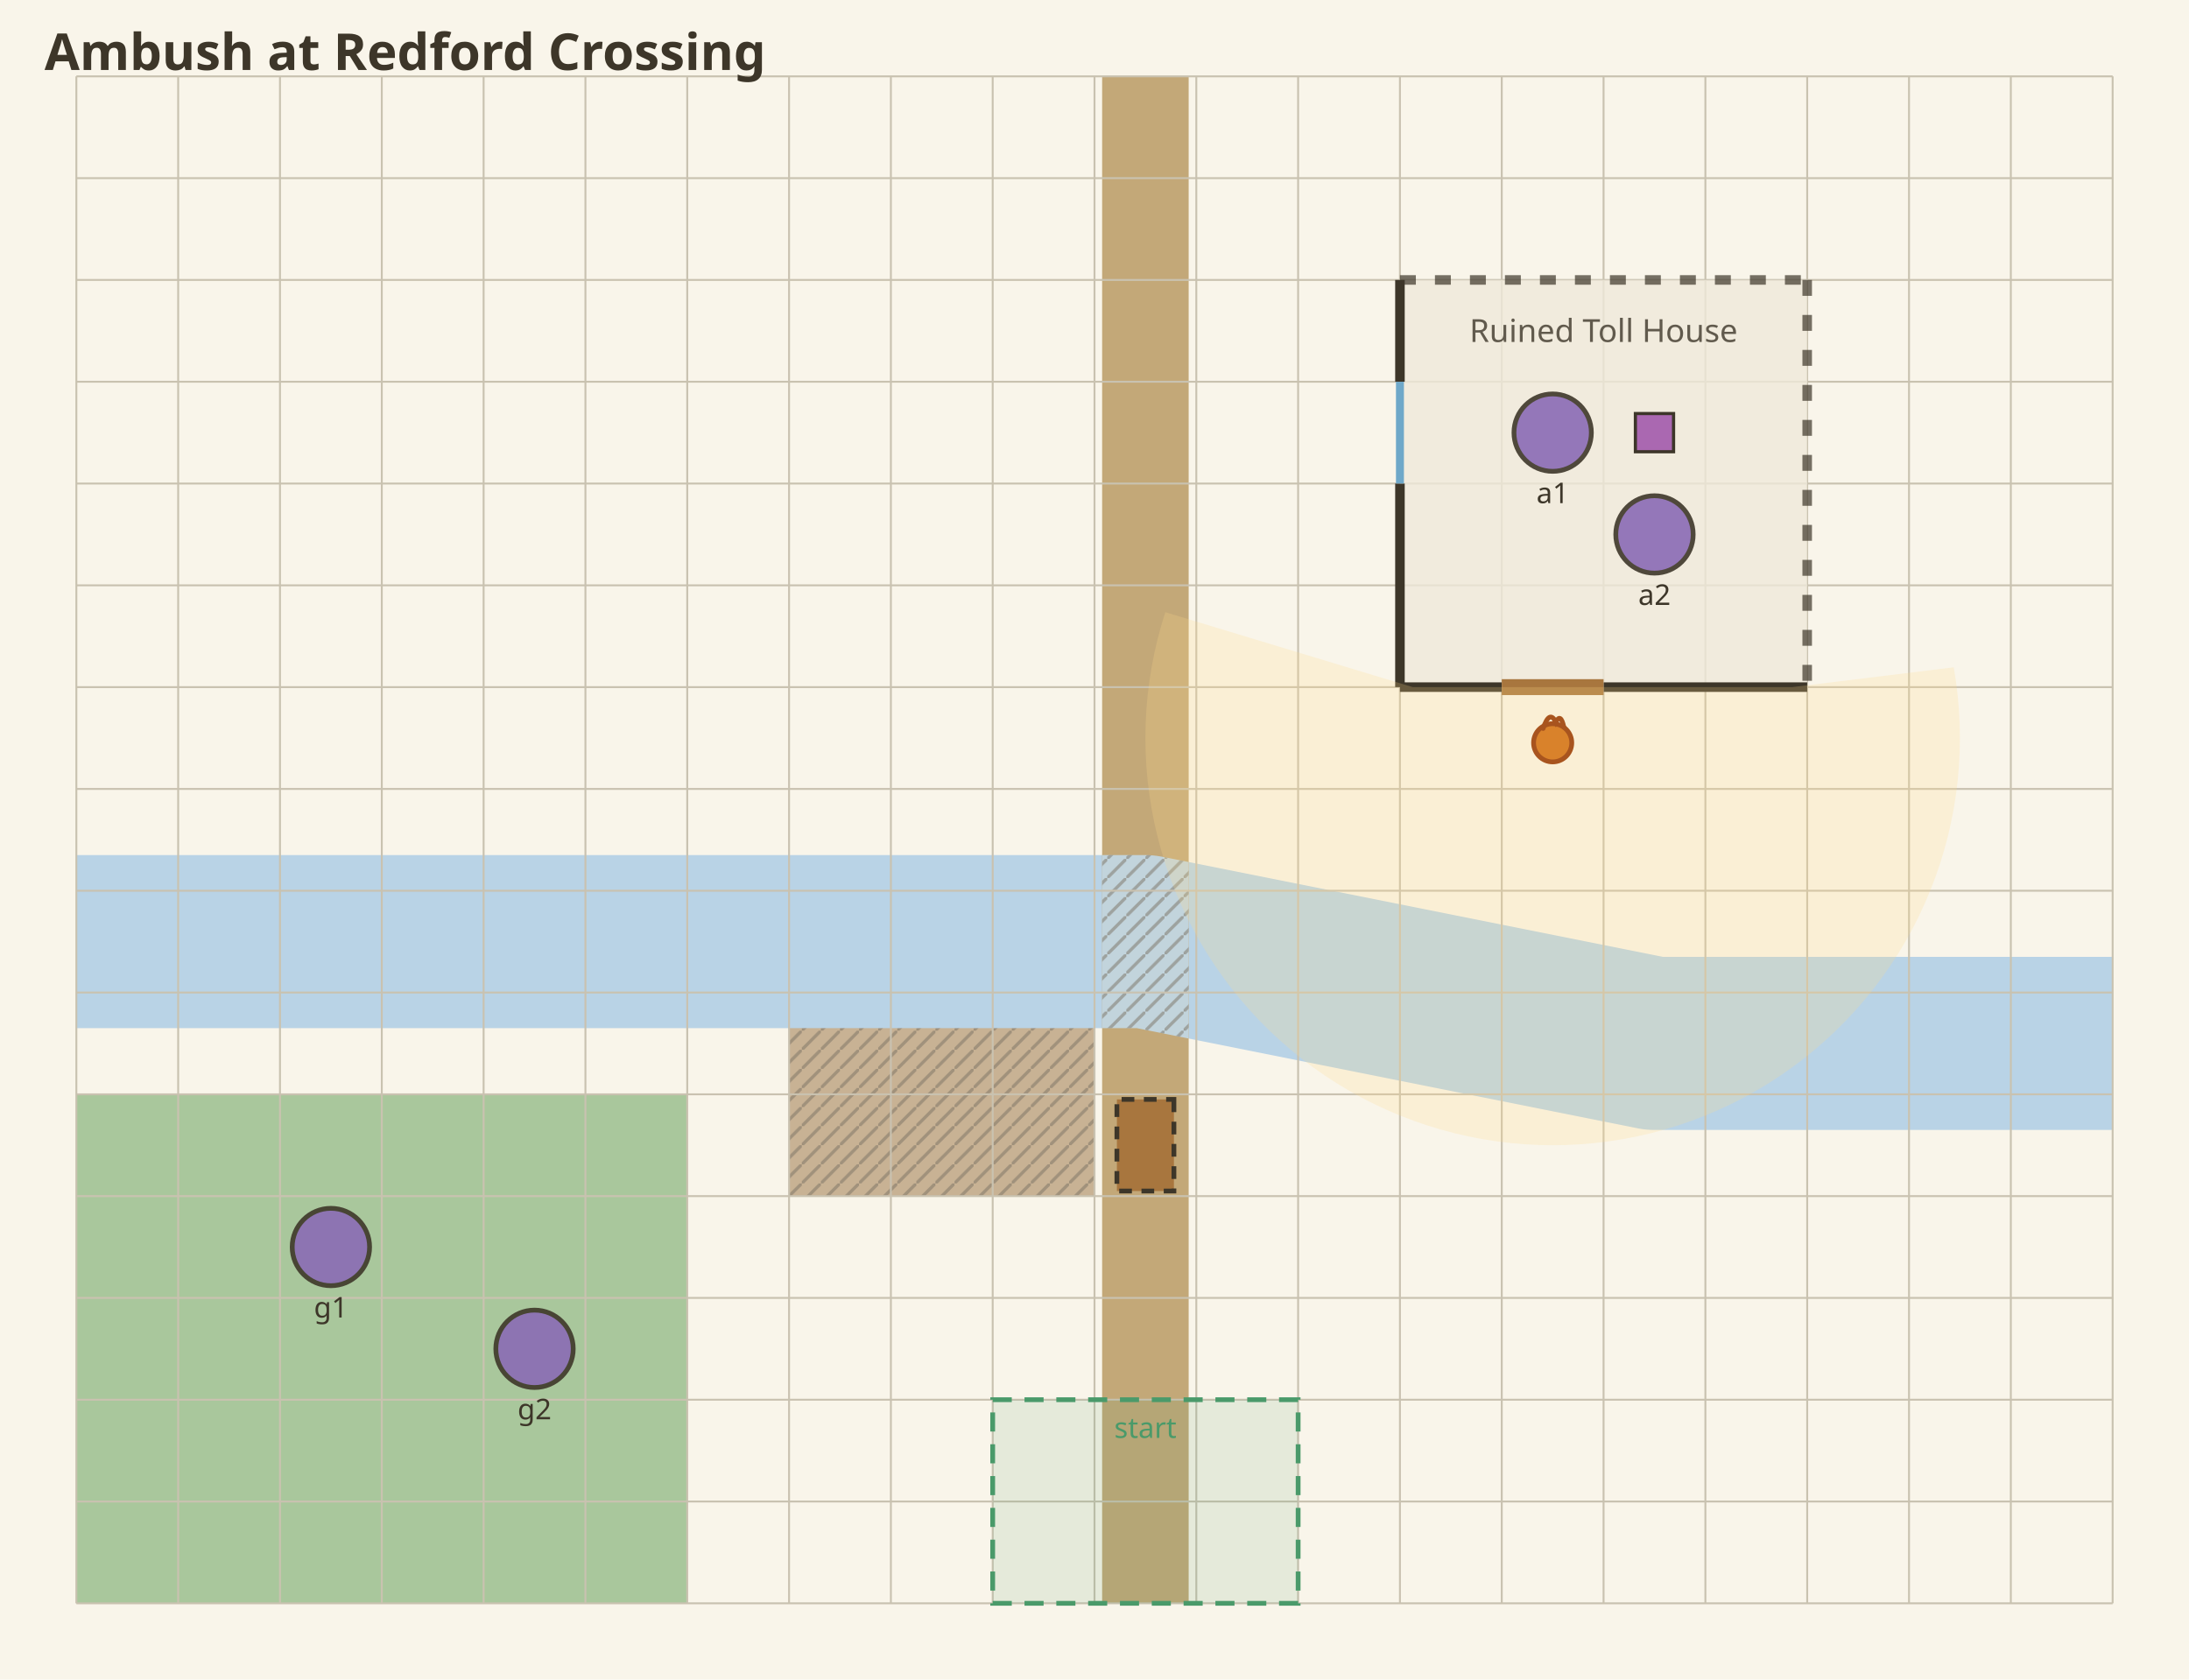
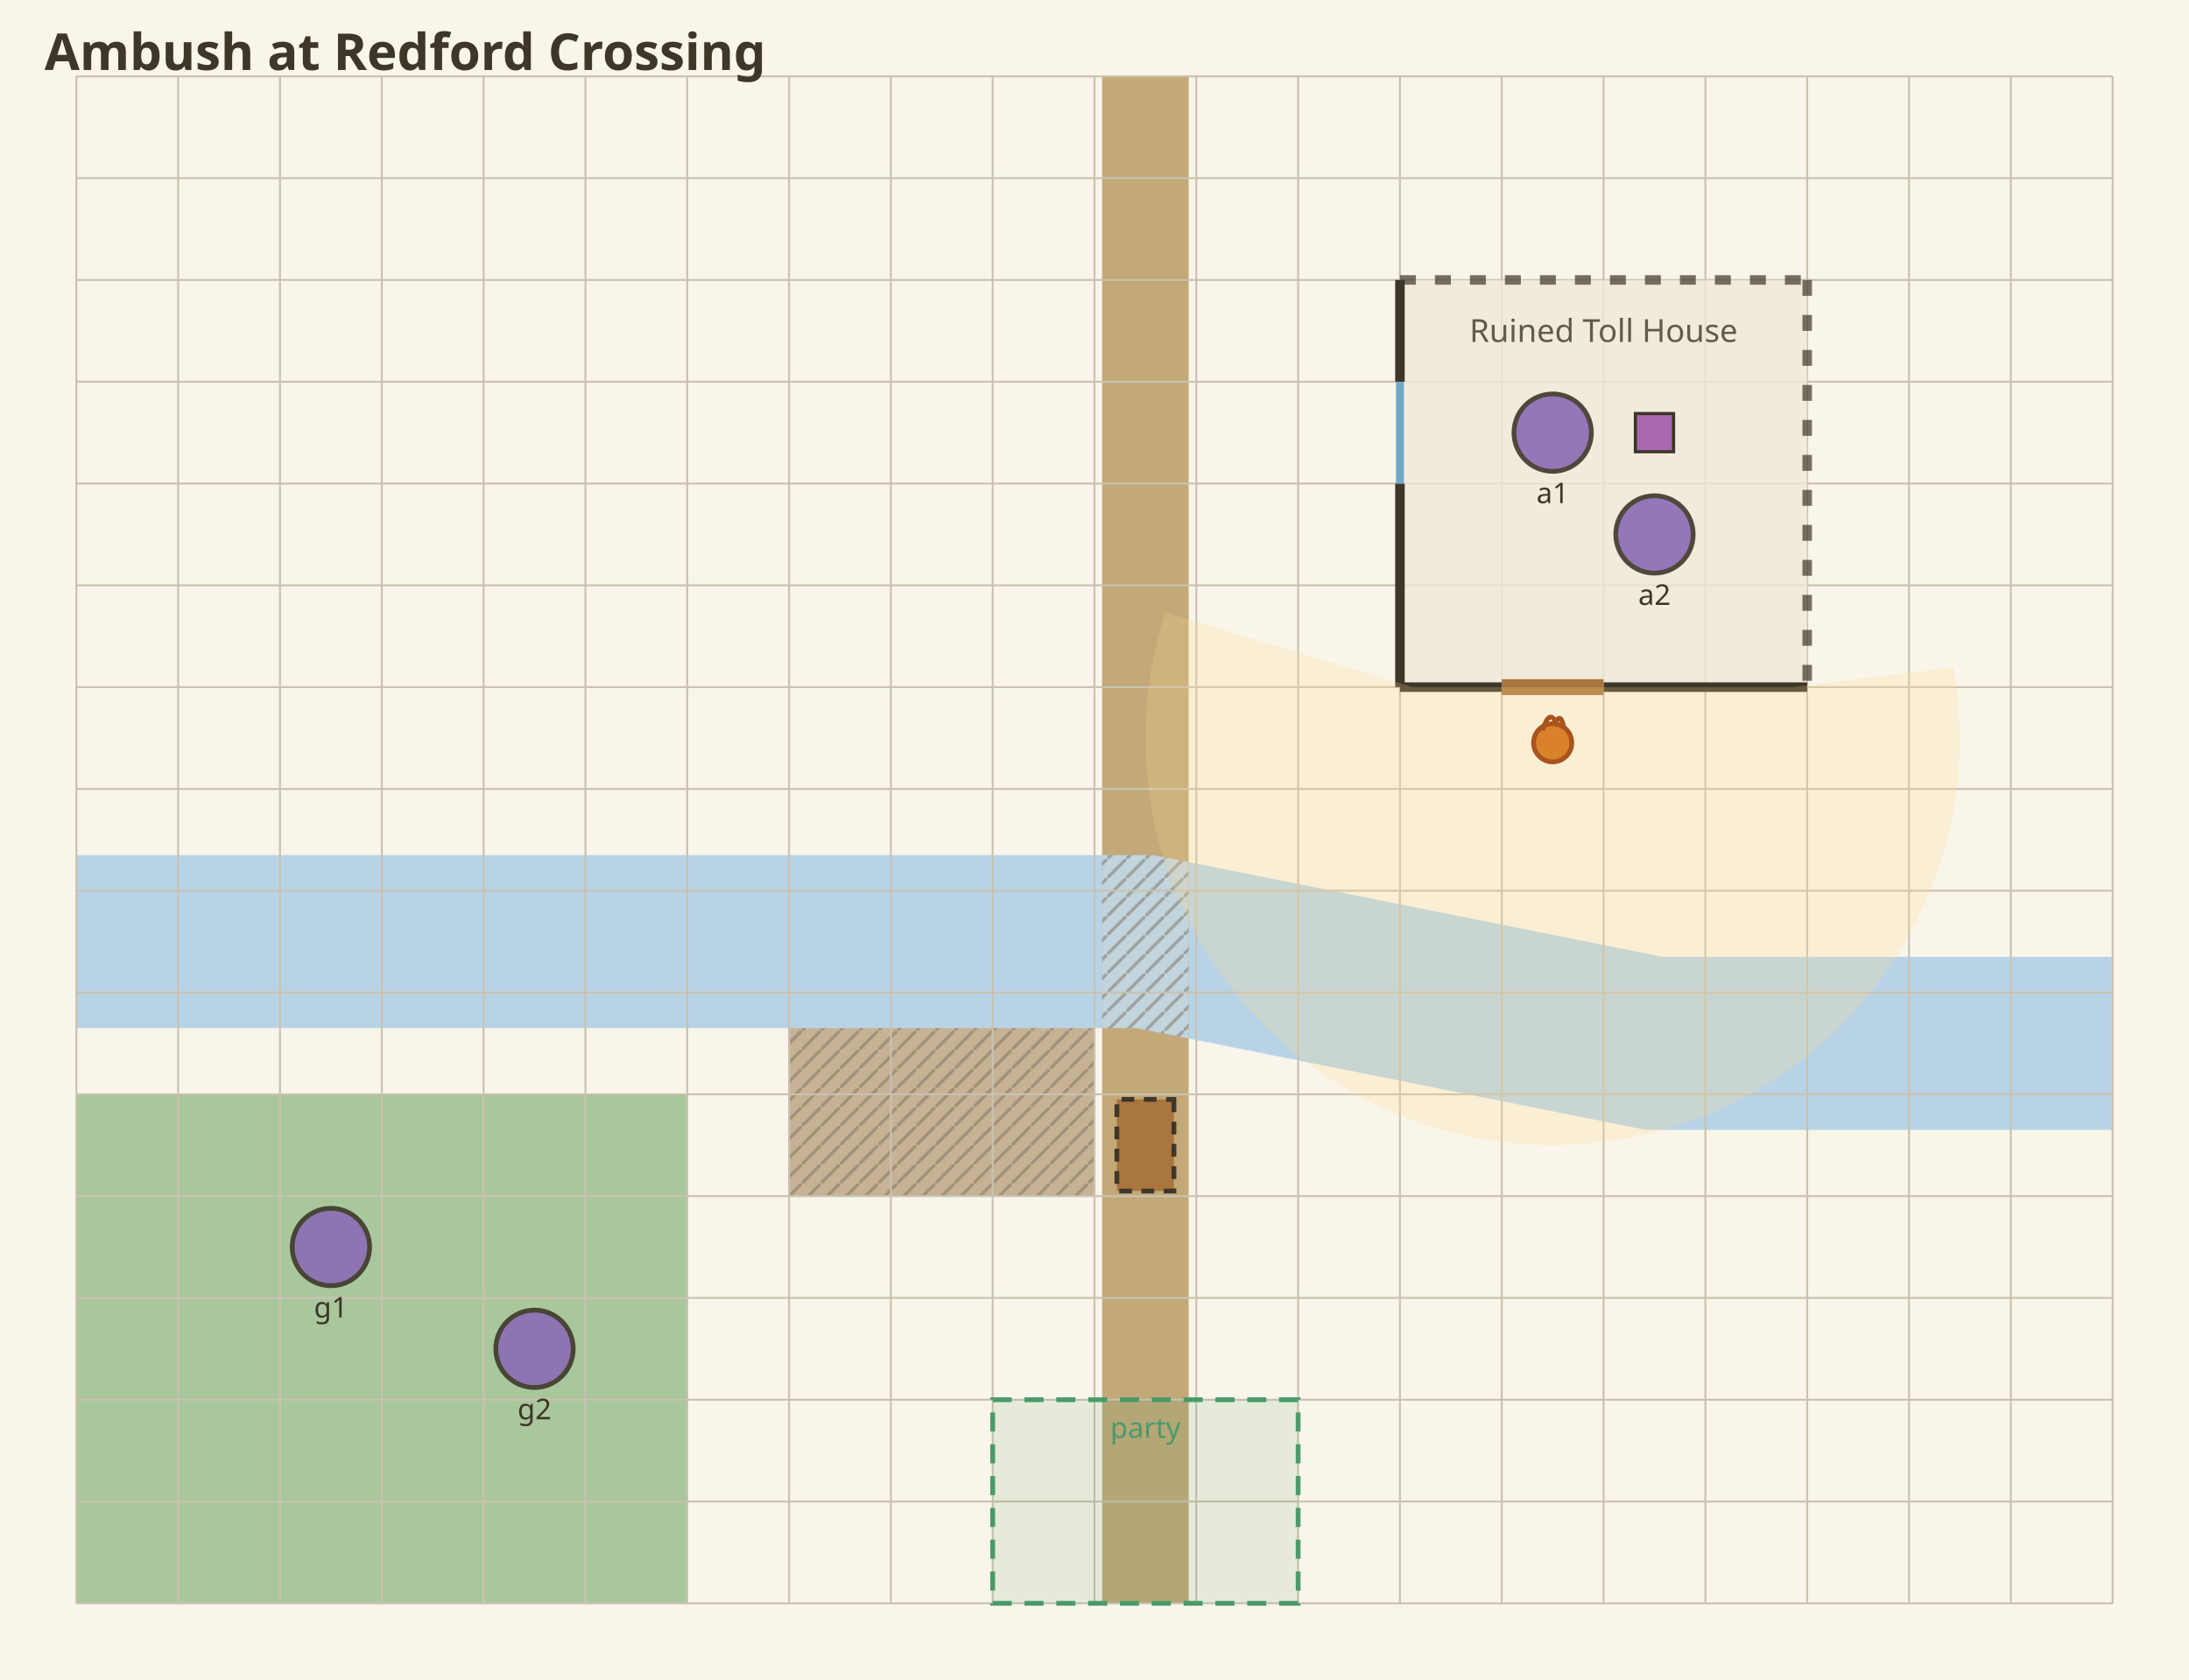
<svg xmlns="http://www.w3.org/2000/svg" viewBox="0 0 688 528" width="688" height="528" font-family="sans-serif">
  <rect x="0" y="0" width="688" height="528" fill="#f9f5ea" />
  <g transform="translate(0 0)">
    <defs>
      <pattern id="hatch" width="6" height="6" patternUnits="userSpaceOnUse">
        <path d="M0,6 L6,0" stroke="#7a7264" stroke-width="1" opacity="0.5" />
      </pattern>
    </defs>
    <g>
      <rect x="24" y="344" width="192" height="160" fill="#a9c79c" />
    </g>
    <g>
      <rect x="248" y="312" width="96" height="64" fill="#c8b294" />
      <rect x="248" y="312" width="96" height="64" fill="url(#hatch)" />
    </g>
    <g id="cd-ambush-at-redford-crossing-redford">
      <polyline points="24,296 200,296 360,296 520,328 664,328" fill="none" stroke="#b9d3e6" stroke-width="54.4" stroke-linecap="butt" stroke-linejoin="round" />
    </g>
    <g id="cd-ambush-at-redford-crossing-tollroad">
      <polyline points="360,24 360,504" fill="none" stroke="#c3a878" stroke-width="27.2" stroke-linecap="butt" stroke-linejoin="round" />
    </g>
    <g>
      <clipPath id="xing-13">
        <polygon points="346.4,24 346.4,504 373.6,504 373.6,24" />
      </clipPath>
      <polyline points="24,296 200,296 360,296 520,328 664,328" fill="none" stroke="#c2d4dc" stroke-width="54.4" stroke-linecap="butt" stroke-linejoin="round" clip-path="url(#xing-13)" />
      <polyline points="24,296 200,296 360,296 520,328 664,328" fill="none" stroke="url(#hatch)" stroke-width="54.4" stroke-linecap="butt" stroke-linejoin="round" clip-path="url(#xing-13)" />
    </g>
    <line x1="24" y1="24" x2="24" y2="504" stroke="#c9c2b0" stroke-width="0.6" />
    <line x1="56" y1="24" x2="56" y2="504" stroke="#c9c2b0" stroke-width="0.6" />
    <line x1="88" y1="24" x2="88" y2="504" stroke="#c9c2b0" stroke-width="0.6" />
    <line x1="120" y1="24" x2="120" y2="504" stroke="#c9c2b0" stroke-width="0.6" />
    <line x1="152" y1="24" x2="152" y2="504" stroke="#c9c2b0" stroke-width="0.6" />
    <line x1="184" y1="24" x2="184" y2="504" stroke="#c9c2b0" stroke-width="0.6" />
    <line x1="216" y1="24" x2="216" y2="504" stroke="#c9c2b0" stroke-width="0.6" />
    <line x1="248" y1="24" x2="248" y2="504" stroke="#c9c2b0" stroke-width="0.6" />
    <line x1="280" y1="24" x2="280" y2="504" stroke="#c9c2b0" stroke-width="0.6" />
    <line x1="312" y1="24" x2="312" y2="504" stroke="#c9c2b0" stroke-width="0.6" />
    <line x1="344" y1="24" x2="344" y2="504" stroke="#c9c2b0" stroke-width="0.6" />
    <line x1="376" y1="24" x2="376" y2="504" stroke="#c9c2b0" stroke-width="0.6" />
    <line x1="408" y1="24" x2="408" y2="504" stroke="#c9c2b0" stroke-width="0.6" />
    <line x1="440" y1="24" x2="440" y2="504" stroke="#c9c2b0" stroke-width="0.6" />
    <line x1="472" y1="24" x2="472" y2="504" stroke="#c9c2b0" stroke-width="0.6" />
    <line x1="504" y1="24" x2="504" y2="504" stroke="#c9c2b0" stroke-width="0.6" />
    <line x1="536" y1="24" x2="536" y2="504" stroke="#c9c2b0" stroke-width="0.6" />
    <line x1="568" y1="24" x2="568" y2="504" stroke="#c9c2b0" stroke-width="0.6" />
    <line x1="600" y1="24" x2="600" y2="504" stroke="#c9c2b0" stroke-width="0.6" />
    <line x1="632" y1="24" x2="632" y2="504" stroke="#c9c2b0" stroke-width="0.6" />
    <line x1="664" y1="24" x2="664" y2="504" stroke="#c9c2b0" stroke-width="0.6" />
    <line x1="24" y1="24" x2="664" y2="24" stroke="#c9c2b0" stroke-width="0.6" />
    <line x1="24" y1="56" x2="664" y2="56" stroke="#c9c2b0" stroke-width="0.6" />
    <line x1="24" y1="88" x2="664" y2="88" stroke="#c9c2b0" stroke-width="0.6" />
    <line x1="24" y1="120" x2="664" y2="120" stroke="#c9c2b0" stroke-width="0.6" />
    <line x1="24" y1="152" x2="664" y2="152" stroke="#c9c2b0" stroke-width="0.6" />
    <line x1="24" y1="184" x2="664" y2="184" stroke="#c9c2b0" stroke-width="0.6" />
    <line x1="24" y1="216" x2="664" y2="216" stroke="#c9c2b0" stroke-width="0.6" />
    <line x1="24" y1="248" x2="664" y2="248" stroke="#c9c2b0" stroke-width="0.6" />
    <line x1="24" y1="280" x2="664" y2="280" stroke="#c9c2b0" stroke-width="0.6" />
    <line x1="24" y1="312" x2="664" y2="312" stroke="#c9c2b0" stroke-width="0.6" />
    <line x1="24" y1="344" x2="664" y2="344" stroke="#c9c2b0" stroke-width="0.6" />
    <line x1="24" y1="376" x2="664" y2="376" stroke="#c9c2b0" stroke-width="0.6" />
    <line x1="24" y1="408" x2="664" y2="408" stroke="#c9c2b0" stroke-width="0.6" />
    <line x1="24" y1="440" x2="664" y2="440" stroke="#c9c2b0" stroke-width="0.6" />
    <line x1="24" y1="472" x2="664" y2="472" stroke="#c9c2b0" stroke-width="0.6" />
    <line x1="24" y1="504" x2="664" y2="504" stroke="#c9c2b0" stroke-width="0.6" />
    <g id="cd-ambush-at-redford-crossing-tollhouse">
      <rect x="440" y="88" width="128" height="128" fill="#efe9da" opacity="0.8" />
      <line x1="440" y1="88" x2="568" y2="88" stroke="#3d3629" stroke-width="3" stroke-dasharray="5 6" opacity="0.7" />
      <line x1="440" y1="216" x2="472" y2="216" stroke="#3d3629" stroke-width="3" opacity="1" />
      <line x1="504" y1="216" x2="568" y2="216" stroke="#3d3629" stroke-width="3" opacity="1" />
      <line x1="440" y1="88" x2="440" y2="120" stroke="#3d3629" stroke-width="3" opacity="1" />
      <line x1="440" y1="152" x2="440" y2="216" stroke="#3d3629" stroke-width="3" opacity="1" />
      <line x1="568" y1="88" x2="568" y2="216" stroke="#3d3629" stroke-width="3" stroke-dasharray="5 6" opacity="0.7" />
    </g>
    <line x1="472" y1="216" x2="504" y2="216" stroke="#a8763e" stroke-width="5" />
    <line x1="440" y1="120" x2="440" y2="152" stroke="#6fa8c9" stroke-width="2.5" />
    <text x="504" y="107.5" font-size="10" fill="#3d3629" opacity="0.8" text-anchor="middle" font-family="sans-serif">Ruined Toll House</text>
-     <text x="360" y="452" font-size="9" fill="#4a9a6a" text-anchor="middle" font-family="sans-serif">start</text>
-     <g id="cd-ambush-at-redford-crossing-start">
+     <text x="360" y="452" font-size="9" fill="#4a9a6a" text-anchor="middle" font-family="sans-serif">party</text>
+     <g id="cd-ambush-at-redford-crossing-party">
      <rect x="312" y="440" width="96" height="64" fill="#4a9a6a" opacity="0.12" />
      <rect x="312" y="440" width="96" height="64" fill="none" stroke="#4a9a6a" stroke-width="1.5" stroke-dasharray="6 4" />
    </g>
    <g>
      <rect x="345.6" y="351.04" width="28.8" height="17.92" fill="#a8763e" stroke="#3d3629" stroke-width="1.5" stroke-dasharray="4 3" transform="rotate(90 360 360)" />
    </g>
    <g>
      <polygon points="616,232 615.92,236.47 615.69,240.93 615.3,245.38 614.75,249.81 614.06,254.23 613.2,258.61 612.2,262.97 611.04,267.28 609.74,271.55 608.28,275.78 606.68,279.95 604.93,284.06 603.05,288.11 601.02,292.09 598.85,296 596.55,299.83 594.12,303.58 591.55,307.24 588.87,310.8 586.05,314.28 583.12,317.65 580.08,320.92 576.92,324.08 573.65,327.12 570.28,330.05 566.8,332.87 563.24,335.55 559.58,338.12 555.83,340.55 552,342.85 548.09,345.02 544.11,347.05 540.06,348.93 535.95,350.68 531.78,352.28 527.55,353.74 523.28,355.04 518.97,356.2 514.61,357.2 510.23,358.06 505.81,358.75 501.38,359.3 496.93,359.69 492.47,359.92 488,360 483.53,359.92 479.07,359.69 474.62,359.3 470.19,358.75 465.77,358.06 461.39,357.2 457.03,356.2 452.72,355.04 448.45,353.74 444.22,352.28 440.05,350.68 435.94,348.93 431.89,347.05 427.91,345.02 424,342.85 420.17,340.55 416.42,338.12 412.76,335.55 409.2,332.87 405.72,330.05 402.35,327.12 399.08,324.08 395.92,320.92 392.88,317.65 389.95,314.28 387.13,310.8 384.45,307.24 381.88,303.58 379.45,299.83 377.15,296 374.98,292.09 372.95,288.11 371.07,284.06 369.32,279.95 367.72,275.78 366.26,271.55 364.96,267.28 363.8,262.97 362.8,258.61 361.94,254.23 361.25,249.81 360.7,245.38 360.31,240.93 360.08,236.47 360,232 360.08,227.53 360.31,223.07 360.7,218.62 361.25,214.19 361.94,209.77 362.8,205.39 363.8,201.03 364.96,196.72 366.26,192.45 444.04,216 448.4,216 452.06,216 455.2,216 457.91,216 460.29,216 462.39,216 464.28,216 465.98,216 467.52,216 468.93,216 470.23,216 471.43,216 472.55,216 473.59,216 474.57,216 475.5,216 476.38,216 477.21,216 478,216 478.76,216 479.49,216 480.2,216 480.88,216 481.54,216 482.18,216 482.8,216 483.41,216 484.01,216 484.6,216 485.18,216 485.75,216 486.32,216 486.88,216 487.44,216 488,216 488.56,216 489.12,216 489.68,216 490.25,216 490.82,216 491.4,216 491.99,216 492.59,216 493.2,216 493.82,216 494.46,216 495.12,216 495.8,216 496.51,216 497.24,216 498,216 498.79,216 499.62,216 500.5,216 501.43,216 502.41,216 503.45,216 504.57,216 505.77,216 507.07,216 508.48,216 510.02,216 511.72,216 513.61,216 515.71,216 518.09,216 520.8,216 523.94,216 527.6,216 531.96,216 537.24,216 543.8,216 552.17,216 563.27,216 614.06,209.77 614.75,214.19 615.3,218.62 615.69,223.07 615.92,227.53" fill="#ffd98a" opacity="0.22" />
      <circle cx="488" cy="233.5" r="6" fill="#d9822b" stroke="#a8541e" stroke-width="1.5" />
      <path d="M485 229 Q487 223 489 227 Q490.5 224 491.5 228.5" fill="none" stroke="#a8541e" stroke-width="1.5" stroke-linecap="round" />
    </g>
    <g id="cd-ambush-at-redford-crossing-loot">
      <rect x="514" y="130" width="12" height="12" fill="hsl(294 32% 55%)" stroke="#3d3629" stroke-width="1" />
    </g>
    <g id="cd-ambush-at-redford-crossing-g1">
      <circle cx="104" cy="392" r="12.16" fill="#8a6ab5" opacity="0.9" stroke="#3d3629" stroke-width="1.5" />
    </g>
    <g>
      <circle cx="168" cy="424" r="12.16" fill="#8a6ab5" opacity="0.9" stroke="#3d3629" stroke-width="1.5" />
    </g>
    <g id="cd-ambush-at-redford-crossing-a1">
      <circle cx="488" cy="136" r="12.16" fill="#8a6ab5" opacity="0.9" stroke="#3d3629" stroke-width="1.5" />
    </g>
    <g>
      <circle cx="520" cy="168" r="12.16" fill="#8a6ab5" opacity="0.9" stroke="#3d3629" stroke-width="1.5" />
    </g>
    <text x="104" y="414.16" font-size="9" fill="#3d3629" text-anchor="middle" font-family="sans-serif">g1</text>
    <text x="168" y="446.16" font-size="9" fill="#3d3629" text-anchor="middle" font-family="sans-serif">g2</text>
    <text x="488" y="158.16" font-size="9" fill="#3d3629" text-anchor="middle" font-family="sans-serif">a1</text>
    <text x="520" y="190.16" font-size="9" fill="#3d3629" text-anchor="middle" font-family="sans-serif">a2</text>
  </g>
  <text x="14" y="22" font-size="16" font-weight="bold" fill="#3d3629" font-family="sans-serif">Ambush at Redford Crossing</text>
</svg>
